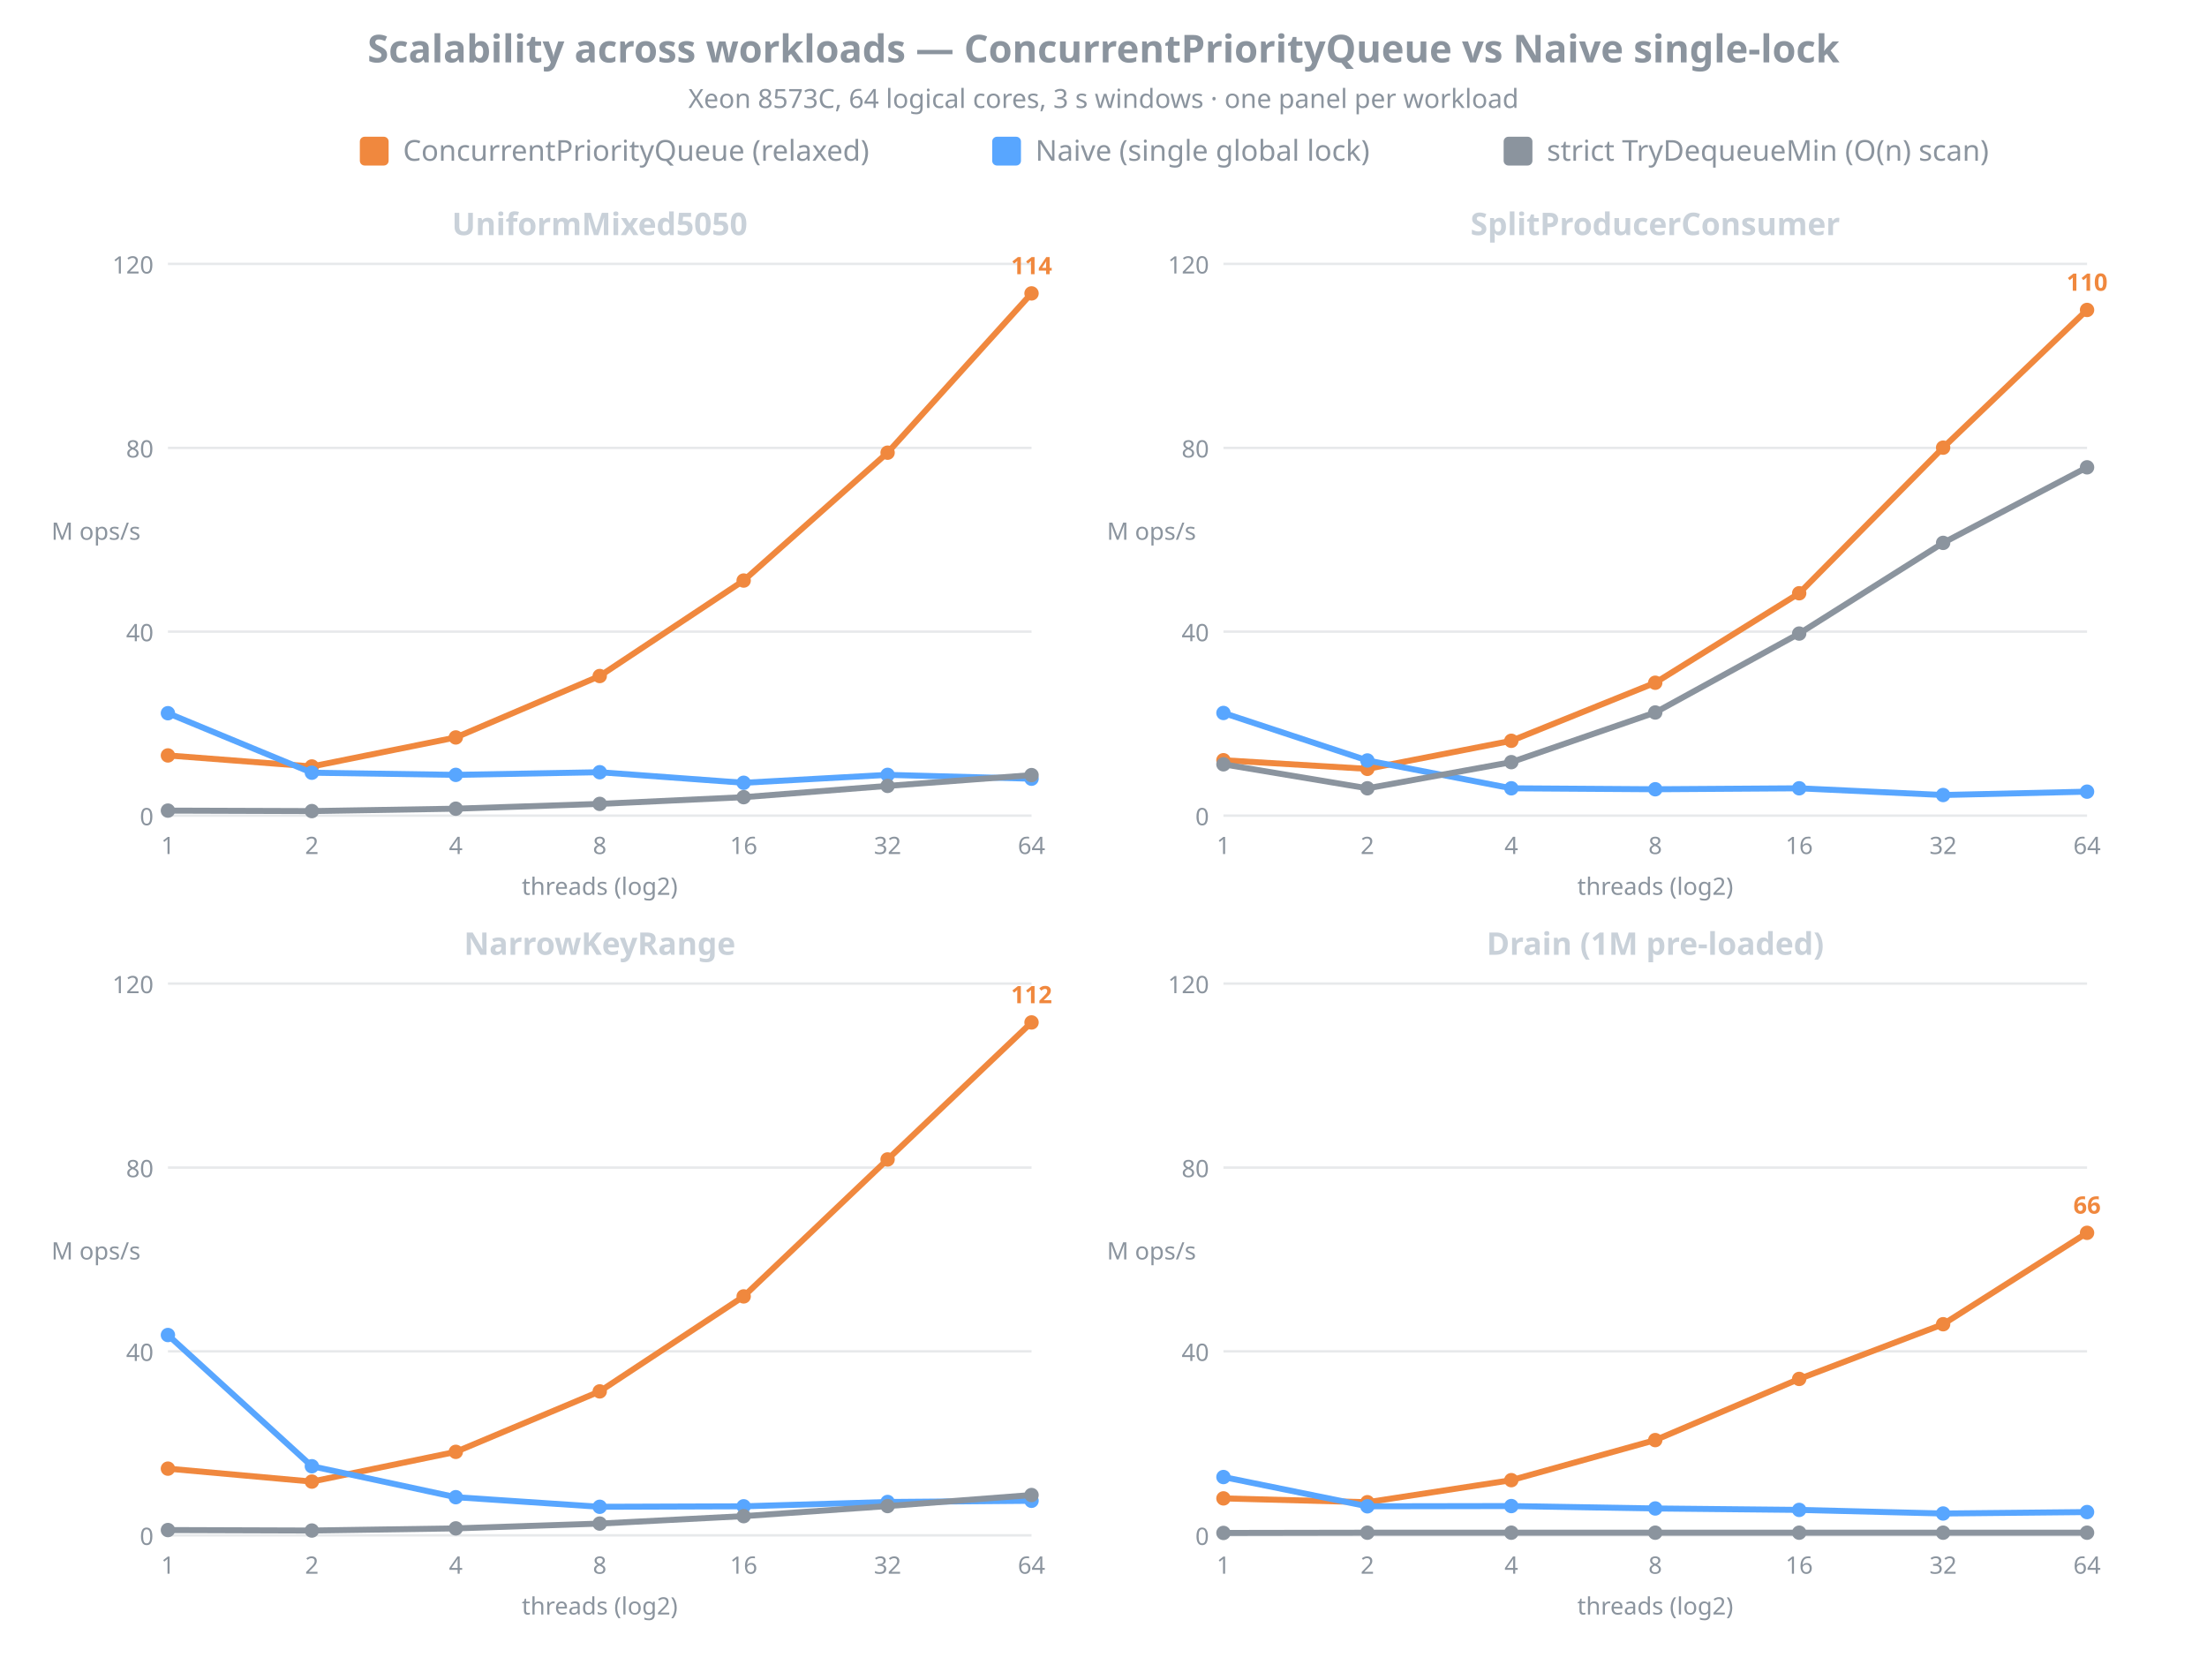
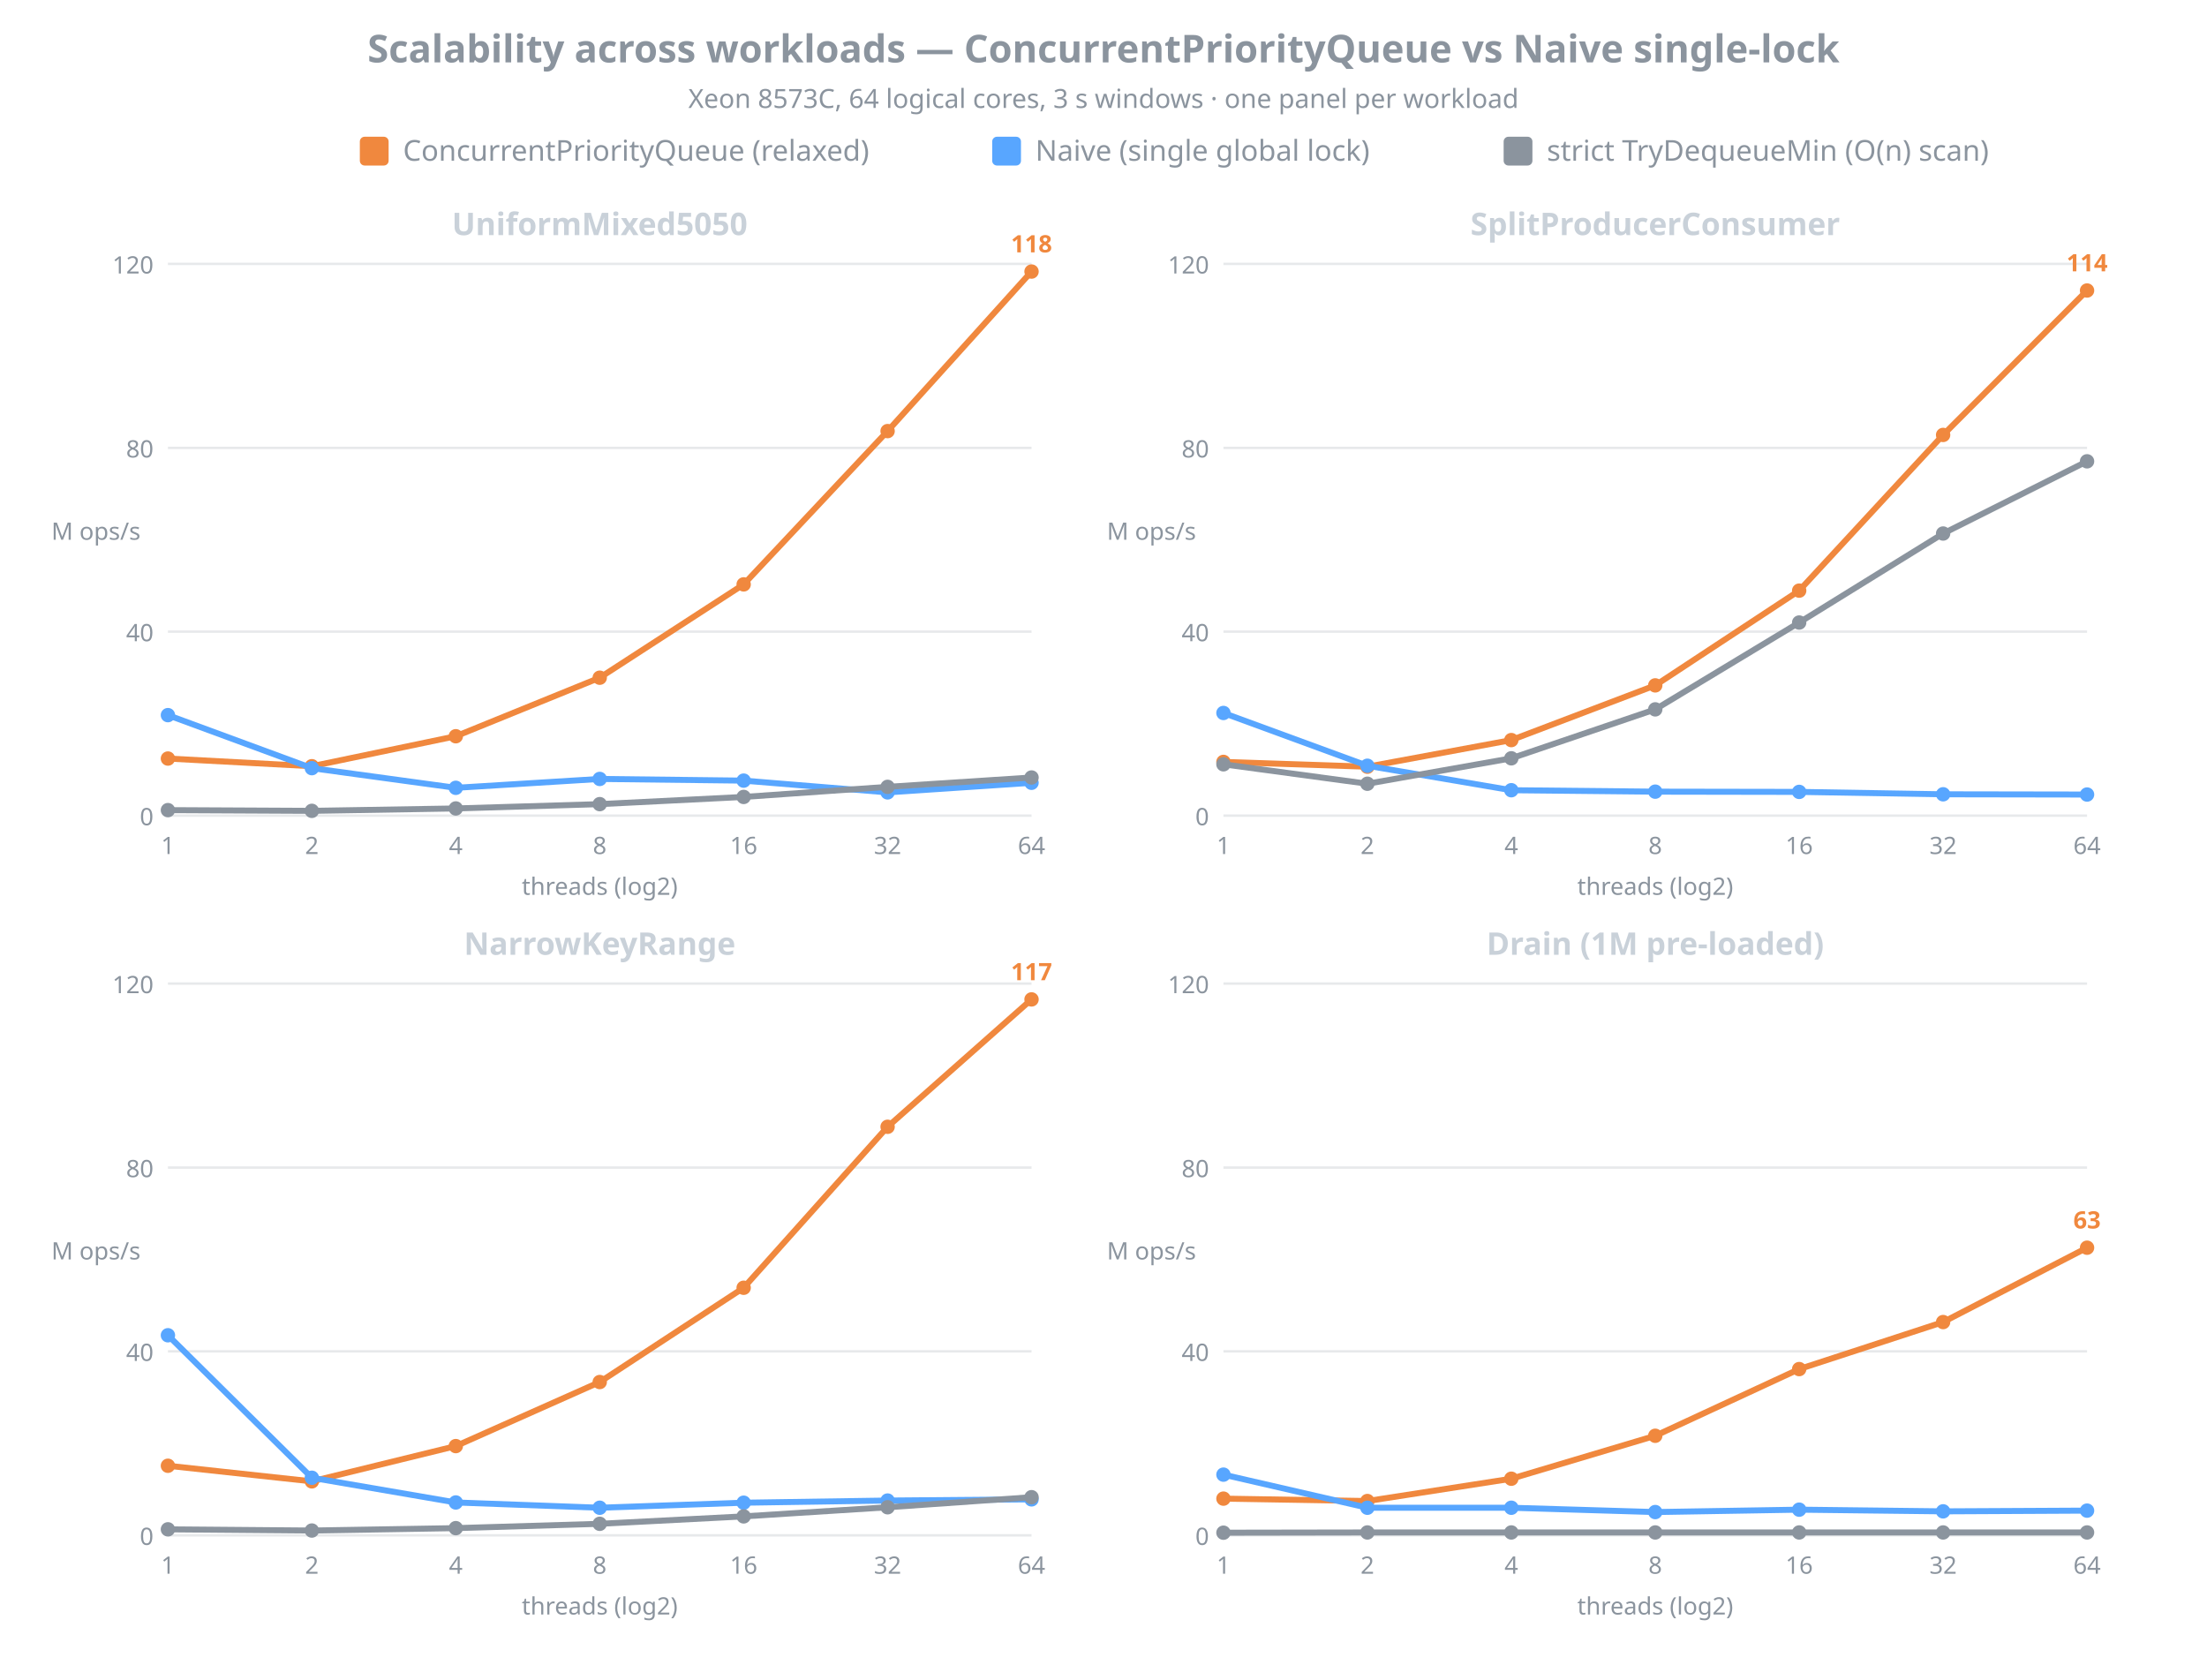
<svg xmlns="http://www.w3.org/2000/svg" viewBox="0 0 920 700" font-family="ui-sans-serif, system-ui, sans-serif" role="img" aria-label="Scalability across workloads — relaxed vs Naive single-lock">
  <text x="460.0" y="26.0" font-size="16" text-anchor="middle" fill="#8b949e" font-weight="bold">Scalability across workloads — ConcurrentPriorityQueue vs Naive single-lock</text>
  <text x="460.0" y="45.0" font-size="11" text-anchor="middle" fill="#8b949e" font-weight="normal">Xeon 8573C, 64 logical cores, 3 s windows · one panel per workload</text>
  <rect x="150" y="57" width="12" height="12" rx="2" fill="#f0883e" />
  <text x="168.0" y="67.0" font-size="12" text-anchor="start" fill="#8b949e" font-weight="normal">ConcurrentPriorityQueue (relaxed)</text>
  <rect x="413.6" y="57" width="12" height="12" rx="2" fill="#58a6ff" />
  <text x="431.6" y="67.0" font-size="12" text-anchor="start" fill="#8b949e" font-weight="normal">Naive (single global lock)</text>
  <rect x="626.8" y="57" width="12" height="12" rx="2" fill="#8b949e" />
  <text x="644.8" y="67.0" font-size="12" text-anchor="start" fill="#8b949e" font-weight="normal">strict TryDequeueMin (O(n) scan)</text>
  <text x="250.0" y="98.0" font-size="13" text-anchor="middle" fill="#c9d1d9" font-weight="bold">UniformMixed5050</text>
  <line x1="70" y1="340.0" x2="430" y2="340.0" stroke="#8b949e" stroke-opacity="0.2" stroke-width="1" />
  <text x="64.0" y="344.0" font-size="10" text-anchor="end" fill="#8b949e" font-weight="normal">0</text>
  <line x1="70" y1="263.3" x2="430" y2="263.3" stroke="#8b949e" stroke-opacity="0.2" stroke-width="1" />
  <text x="64.0" y="267.3" font-size="10" text-anchor="end" fill="#8b949e" font-weight="normal">40</text>
  <line x1="70" y1="186.7" x2="430" y2="186.7" stroke="#8b949e" stroke-opacity="0.2" stroke-width="1" />
  <text x="64.0" y="190.7" font-size="10" text-anchor="end" fill="#8b949e" font-weight="normal">80</text>
  <line x1="70" y1="110.0" x2="430" y2="110.0" stroke="#8b949e" stroke-opacity="0.2" stroke-width="1" />
  <text x="64.0" y="114.0" font-size="10" text-anchor="end" fill="#8b949e" font-weight="normal">120</text>
  <text x="70.0" y="356.0" font-size="10" text-anchor="middle" fill="#8b949e" font-weight="normal">1</text>
  <text x="130.0" y="356.0" font-size="10" text-anchor="middle" fill="#8b949e" font-weight="normal">2</text>
  <text x="190.0" y="356.0" font-size="10" text-anchor="middle" fill="#8b949e" font-weight="normal">4</text>
  <text x="250.0" y="356.0" font-size="10" text-anchor="middle" fill="#8b949e" font-weight="normal">8</text>
  <text x="310.0" y="356.0" font-size="10" text-anchor="middle" fill="#8b949e" font-weight="normal">16</text>
  <text x="370.0" y="356.0" font-size="10" text-anchor="middle" fill="#8b949e" font-weight="normal">32</text>
  <text x="430.0" y="356.0" font-size="10" text-anchor="middle" fill="#8b949e" font-weight="normal">64</text>
  <text x="250.0" y="373.0" font-size="10" text-anchor="middle" fill="#8b949e" font-weight="normal">threads (log2)</text>
  <text x="40.0" y="225.0" font-size="10" text-anchor="middle" fill="#8b949e" font-weight="normal">M ops/s</text>
-   <polyline points="70.0,314.9 130.0,319.5 190.0,307.4 250.0,281.8 310.0,242.0 370.0,188.7 430.0,122.3" fill="none" stroke="#f0883e" stroke-width="2.5" />
-   <circle cx="70.0" cy="314.9" r="3" fill="#f0883e" />
-   <circle cx="130.0" cy="319.5" r="3" fill="#f0883e" />
-   <circle cx="190.0" cy="307.4" r="3" fill="#f0883e" />
-   <circle cx="250.0" cy="281.8" r="3" fill="#f0883e" />
-   <circle cx="310.0" cy="242.0" r="3" fill="#f0883e" />
-   <circle cx="370.0" cy="188.7" r="3" fill="#f0883e" />
-   <circle cx="430.0" cy="122.3" r="3" fill="#f0883e" />
-   <polyline points="70.0,297.3 130.0,322.1 190.0,323.0 250.0,321.9 310.0,326.3 370.0,323.0 430.0,324.6" fill="none" stroke="#58a6ff" stroke-width="2.5" />
-   <circle cx="70.0" cy="297.3" r="3" fill="#58a6ff" />
-   <circle cx="130.0" cy="322.1" r="3" fill="#58a6ff" />
-   <circle cx="190.0" cy="323.0" r="3" fill="#58a6ff" />
-   <circle cx="250.0" cy="321.9" r="3" fill="#58a6ff" />
-   <circle cx="310.0" cy="326.3" r="3" fill="#58a6ff" />
-   <circle cx="370.0" cy="323.0" r="3" fill="#58a6ff" />
-   <circle cx="430.0" cy="324.6" r="3" fill="#58a6ff" />
-   <polyline points="70.0,337.9 130.0,338.1 190.0,337.1 250.0,335.1 310.0,332.3 370.0,327.6 430.0,323.1" fill="none" stroke="#8b949e" stroke-width="2.5" />
-   <circle cx="70.0" cy="337.9" r="3" fill="#8b949e" />
-   <circle cx="130.0" cy="338.1" r="3" fill="#8b949e" />
-   <circle cx="190.0" cy="337.1" r="3" fill="#8b949e" />
-   <circle cx="250.0" cy="335.1" r="3" fill="#8b949e" />
-   <circle cx="310.0" cy="332.3" r="3" fill="#8b949e" />
-   <circle cx="370.0" cy="327.6" r="3" fill="#8b949e" />
-   <circle cx="430.0" cy="323.1" r="3" fill="#8b949e" />
-   <text x="430.0" y="114.3" font-size="10" text-anchor="middle" fill="#f0883e" font-weight="bold">114</text>
+   <polyline points="70.0,316.2 130.0,319.4 190.0,306.9 250.0,282.5 310.0,243.6 370.0,179.7 430.0,113.2" fill="none" stroke="#f0883e" stroke-width="2.5" />
+   <circle cx="70.0" cy="316.2" r="3" fill="#f0883e" />
+   <circle cx="130.0" cy="319.4" r="3" fill="#f0883e" />
+   <circle cx="190.0" cy="306.9" r="3" fill="#f0883e" />
+   <circle cx="250.0" cy="282.5" r="3" fill="#f0883e" />
+   <circle cx="310.0" cy="243.6" r="3" fill="#f0883e" />
+   <circle cx="370.0" cy="179.7" r="3" fill="#f0883e" />
+   <circle cx="430.0" cy="113.2" r="3" fill="#f0883e" />
+   <polyline points="70.0,298.1 130.0,320.2 190.0,328.4 250.0,324.7 310.0,325.4 370.0,330.3 430.0,326.3" fill="none" stroke="#58a6ff" stroke-width="2.5" />
+   <circle cx="70.0" cy="298.1" r="3" fill="#58a6ff" />
+   <circle cx="130.0" cy="320.2" r="3" fill="#58a6ff" />
+   <circle cx="190.0" cy="328.4" r="3" fill="#58a6ff" />
+   <circle cx="250.0" cy="324.7" r="3" fill="#58a6ff" />
+   <circle cx="310.0" cy="325.4" r="3" fill="#58a6ff" />
+   <circle cx="370.0" cy="330.3" r="3" fill="#58a6ff" />
+   <circle cx="430.0" cy="326.3" r="3" fill="#58a6ff" />
+   <polyline points="70.0,337.7 130.0,338.0 190.0,337.0 250.0,335.2 310.0,332.2 370.0,328.0 430.0,324.1" fill="none" stroke="#8b949e" stroke-width="2.5" />
+   <circle cx="70.0" cy="337.7" r="3" fill="#8b949e" />
+   <circle cx="130.0" cy="338.0" r="3" fill="#8b949e" />
+   <circle cx="190.0" cy="337.0" r="3" fill="#8b949e" />
+   <circle cx="250.0" cy="335.2" r="3" fill="#8b949e" />
+   <circle cx="310.0" cy="332.2" r="3" fill="#8b949e" />
+   <circle cx="370.0" cy="328.0" r="3" fill="#8b949e" />
+   <circle cx="430.0" cy="324.1" r="3" fill="#8b949e" />
+   <text x="430.0" y="105.2" font-size="10" text-anchor="middle" fill="#f0883e" font-weight="bold">118</text>
  <text x="690.0" y="98.0" font-size="13" text-anchor="middle" fill="#c9d1d9" font-weight="bold">SplitProducerConsumer</text>
  <line x1="510" y1="340.0" x2="870" y2="340.0" stroke="#8b949e" stroke-opacity="0.2" stroke-width="1" />
  <text x="504.0" y="344.0" font-size="10" text-anchor="end" fill="#8b949e" font-weight="normal">0</text>
  <line x1="510" y1="263.3" x2="870" y2="263.3" stroke="#8b949e" stroke-opacity="0.2" stroke-width="1" />
  <text x="504.0" y="267.3" font-size="10" text-anchor="end" fill="#8b949e" font-weight="normal">40</text>
  <line x1="510" y1="186.7" x2="870" y2="186.7" stroke="#8b949e" stroke-opacity="0.2" stroke-width="1" />
  <text x="504.0" y="190.7" font-size="10" text-anchor="end" fill="#8b949e" font-weight="normal">80</text>
  <line x1="510" y1="110.0" x2="870" y2="110.0" stroke="#8b949e" stroke-opacity="0.2" stroke-width="1" />
  <text x="504.0" y="114.0" font-size="10" text-anchor="end" fill="#8b949e" font-weight="normal">120</text>
  <text x="510.0" y="356.0" font-size="10" text-anchor="middle" fill="#8b949e" font-weight="normal">1</text>
  <text x="570.0" y="356.0" font-size="10" text-anchor="middle" fill="#8b949e" font-weight="normal">2</text>
  <text x="630.0" y="356.0" font-size="10" text-anchor="middle" fill="#8b949e" font-weight="normal">4</text>
  <text x="690.0" y="356.0" font-size="10" text-anchor="middle" fill="#8b949e" font-weight="normal">8</text>
  <text x="750.0" y="356.0" font-size="10" text-anchor="middle" fill="#8b949e" font-weight="normal">16</text>
  <text x="810.0" y="356.0" font-size="10" text-anchor="middle" fill="#8b949e" font-weight="normal">32</text>
  <text x="870.0" y="356.0" font-size="10" text-anchor="middle" fill="#8b949e" font-weight="normal">64</text>
  <text x="690.0" y="373.0" font-size="10" text-anchor="middle" fill="#8b949e" font-weight="normal">threads (log2)</text>
  <text x="480.0" y="225.0" font-size="10" text-anchor="middle" fill="#8b949e" font-weight="normal">M ops/s</text>
-   <polyline points="510.0,316.9 570.0,320.5 630.0,308.8 690.0,284.6 750.0,247.3 810.0,186.6 870.0,129.2" fill="none" stroke="#f0883e" stroke-width="2.5" />
-   <circle cx="510.0" cy="316.9" r="3" fill="#f0883e" />
-   <circle cx="570.0" cy="320.5" r="3" fill="#f0883e" />
-   <circle cx="630.0" cy="308.8" r="3" fill="#f0883e" />
-   <circle cx="690.0" cy="284.6" r="3" fill="#f0883e" />
-   <circle cx="750.0" cy="247.3" r="3" fill="#f0883e" />
-   <circle cx="810.0" cy="186.6" r="3" fill="#f0883e" />
-   <circle cx="870.0" cy="129.2" r="3" fill="#f0883e" />
-   <polyline points="510.0,297.2 570.0,317.0 630.0,328.6 690.0,329.0 750.0,328.6 810.0,331.4 870.0,330.0" fill="none" stroke="#58a6ff" stroke-width="2.5" />
+   <polyline points="510.0,317.6 570.0,319.6 630.0,308.5 690.0,285.7 750.0,246.2 810.0,181.3 870.0,121.1" fill="none" stroke="#f0883e" stroke-width="2.5" />
+   <circle cx="510.0" cy="317.6" r="3" fill="#f0883e" />
+   <circle cx="570.0" cy="319.6" r="3" fill="#f0883e" />
+   <circle cx="630.0" cy="308.5" r="3" fill="#f0883e" />
+   <circle cx="690.0" cy="285.7" r="3" fill="#f0883e" />
+   <circle cx="750.0" cy="246.2" r="3" fill="#f0883e" />
+   <circle cx="810.0" cy="181.3" r="3" fill="#f0883e" />
+   <circle cx="870.0" cy="121.1" r="3" fill="#f0883e" />
+   <polyline points="510.0,297.2 570.0,319.2 630.0,329.4 690.0,330.0 750.0,330.1 810.0,331.1 870.0,331.2" fill="none" stroke="#58a6ff" stroke-width="2.5" />
  <circle cx="510.0" cy="297.2" r="3" fill="#58a6ff" />
-   <circle cx="570.0" cy="317.0" r="3" fill="#58a6ff" />
-   <circle cx="630.0" cy="328.6" r="3" fill="#58a6ff" />
-   <circle cx="690.0" cy="329.0" r="3" fill="#58a6ff" />
-   <circle cx="750.0" cy="328.6" r="3" fill="#58a6ff" />
-   <circle cx="810.0" cy="331.4" r="3" fill="#58a6ff" />
-   <circle cx="870.0" cy="330.0" r="3" fill="#58a6ff" />
-   <polyline points="510.0,318.6 570.0,328.6 630.0,317.7 690.0,297.0 750.0,264.1 810.0,226.3 870.0,194.8" fill="none" stroke="#8b949e" stroke-width="2.5" />
+   <circle cx="570.0" cy="319.2" r="3" fill="#58a6ff" />
+   <circle cx="630.0" cy="329.4" r="3" fill="#58a6ff" />
+   <circle cx="690.0" cy="330.0" r="3" fill="#58a6ff" />
+   <circle cx="750.0" cy="330.1" r="3" fill="#58a6ff" />
+   <circle cx="810.0" cy="331.1" r="3" fill="#58a6ff" />
+   <circle cx="870.0" cy="331.2" r="3" fill="#58a6ff" />
+   <polyline points="510.0,318.6 570.0,326.7 630.0,316.1 690.0,295.7 750.0,259.5 810.0,222.4 870.0,192.3" fill="none" stroke="#8b949e" stroke-width="2.5" />
  <circle cx="510.0" cy="318.6" r="3" fill="#8b949e" />
-   <circle cx="570.0" cy="328.6" r="3" fill="#8b949e" />
-   <circle cx="630.0" cy="317.7" r="3" fill="#8b949e" />
-   <circle cx="690.0" cy="297.0" r="3" fill="#8b949e" />
-   <circle cx="750.0" cy="264.1" r="3" fill="#8b949e" />
-   <circle cx="810.0" cy="226.3" r="3" fill="#8b949e" />
-   <circle cx="870.0" cy="194.8" r="3" fill="#8b949e" />
-   <text x="870.0" y="121.2" font-size="10" text-anchor="middle" fill="#f0883e" font-weight="bold">110</text>
+   <circle cx="570.0" cy="326.7" r="3" fill="#8b949e" />
+   <circle cx="630.0" cy="316.1" r="3" fill="#8b949e" />
+   <circle cx="690.0" cy="295.7" r="3" fill="#8b949e" />
+   <circle cx="750.0" cy="259.5" r="3" fill="#8b949e" />
+   <circle cx="810.0" cy="222.4" r="3" fill="#8b949e" />
+   <circle cx="870.0" cy="192.3" r="3" fill="#8b949e" />
+   <text x="870.0" y="113.1" font-size="10" text-anchor="middle" fill="#f0883e" font-weight="bold">114</text>
  <text x="250.0" y="398.0" font-size="13" text-anchor="middle" fill="#c9d1d9" font-weight="bold">NarrowKeyRange</text>
  <line x1="70" y1="640.0" x2="430" y2="640.0" stroke="#8b949e" stroke-opacity="0.2" stroke-width="1" />
  <text x="64.0" y="644.0" font-size="10" text-anchor="end" fill="#8b949e" font-weight="normal">0</text>
  <line x1="70" y1="563.3" x2="430" y2="563.3" stroke="#8b949e" stroke-opacity="0.2" stroke-width="1" />
  <text x="64.0" y="567.3" font-size="10" text-anchor="end" fill="#8b949e" font-weight="normal">40</text>
  <line x1="70" y1="486.7" x2="430" y2="486.7" stroke="#8b949e" stroke-opacity="0.2" stroke-width="1" />
  <text x="64.0" y="490.7" font-size="10" text-anchor="end" fill="#8b949e" font-weight="normal">80</text>
  <line x1="70" y1="410.0" x2="430" y2="410.0" stroke="#8b949e" stroke-opacity="0.2" stroke-width="1" />
  <text x="64.0" y="414.0" font-size="10" text-anchor="end" fill="#8b949e" font-weight="normal">120</text>
  <text x="70.0" y="656.0" font-size="10" text-anchor="middle" fill="#8b949e" font-weight="normal">1</text>
  <text x="130.0" y="656.0" font-size="10" text-anchor="middle" fill="#8b949e" font-weight="normal">2</text>
  <text x="190.0" y="656.0" font-size="10" text-anchor="middle" fill="#8b949e" font-weight="normal">4</text>
  <text x="250.0" y="656.0" font-size="10" text-anchor="middle" fill="#8b949e" font-weight="normal">8</text>
  <text x="310.0" y="656.0" font-size="10" text-anchor="middle" fill="#8b949e" font-weight="normal">16</text>
  <text x="370.0" y="656.0" font-size="10" text-anchor="middle" fill="#8b949e" font-weight="normal">32</text>
  <text x="430.0" y="656.0" font-size="10" text-anchor="middle" fill="#8b949e" font-weight="normal">64</text>
  <text x="250.0" y="673.0" font-size="10" text-anchor="middle" fill="#8b949e" font-weight="normal">threads (log2)</text>
  <text x="40.0" y="525.0" font-size="10" text-anchor="middle" fill="#8b949e" font-weight="normal">M ops/s</text>
-   <polyline points="70.0,612.2 130.0,617.6 190.0,605.2 250.0,580.0 310.0,540.4 370.0,483.3 430.0,426.2" fill="none" stroke="#f0883e" stroke-width="2.5" />
-   <circle cx="70.0" cy="612.2" r="3" fill="#f0883e" />
-   <circle cx="130.0" cy="617.6" r="3" fill="#f0883e" />
-   <circle cx="190.0" cy="605.2" r="3" fill="#f0883e" />
-   <circle cx="250.0" cy="580.0" r="3" fill="#f0883e" />
-   <circle cx="310.0" cy="540.4" r="3" fill="#f0883e" />
-   <circle cx="370.0" cy="483.3" r="3" fill="#f0883e" />
-   <circle cx="430.0" cy="426.2" r="3" fill="#f0883e" />
-   <polyline points="70.0,556.5 130.0,611.2 190.0,624.1 250.0,628.1 310.0,627.9 370.0,626.1 430.0,625.6" fill="none" stroke="#58a6ff" stroke-width="2.5" />
-   <circle cx="70.0" cy="556.5" r="3" fill="#58a6ff" />
-   <circle cx="130.0" cy="611.2" r="3" fill="#58a6ff" />
-   <circle cx="190.0" cy="624.1" r="3" fill="#58a6ff" />
-   <circle cx="250.0" cy="628.1" r="3" fill="#58a6ff" />
-   <circle cx="310.0" cy="627.9" r="3" fill="#58a6ff" />
-   <circle cx="370.0" cy="626.1" r="3" fill="#58a6ff" />
-   <circle cx="430.0" cy="625.6" r="3" fill="#58a6ff" />
-   <polyline points="70.0,637.8 130.0,638.0 190.0,637.1 250.0,635.1 310.0,632.0 370.0,627.8 430.0,623.2" fill="none" stroke="#8b949e" stroke-width="2.5" />
-   <circle cx="70.0" cy="637.8" r="3" fill="#8b949e" />
+   <polyline points="70.0,611.0 130.0,617.5 190.0,602.8 250.0,576.1 310.0,536.8 370.0,469.7 430.0,416.6" fill="none" stroke="#f0883e" stroke-width="2.5" />
+   <circle cx="70.0" cy="611.0" r="3" fill="#f0883e" />
+   <circle cx="130.0" cy="617.5" r="3" fill="#f0883e" />
+   <circle cx="190.0" cy="602.8" r="3" fill="#f0883e" />
+   <circle cx="250.0" cy="576.1" r="3" fill="#f0883e" />
+   <circle cx="310.0" cy="536.8" r="3" fill="#f0883e" />
+   <circle cx="370.0" cy="469.7" r="3" fill="#f0883e" />
+   <circle cx="430.0" cy="416.6" r="3" fill="#f0883e" />
+   <polyline points="70.0,556.6 130.0,616.0 190.0,626.3 250.0,628.5 310.0,626.4 370.0,625.5 430.0,625.0" fill="none" stroke="#58a6ff" stroke-width="2.5" />
+   <circle cx="70.0" cy="556.6" r="3" fill="#58a6ff" />
+   <circle cx="130.0" cy="616.0" r="3" fill="#58a6ff" />
+   <circle cx="190.0" cy="626.3" r="3" fill="#58a6ff" />
+   <circle cx="250.0" cy="628.5" r="3" fill="#58a6ff" />
+   <circle cx="310.0" cy="626.4" r="3" fill="#58a6ff" />
+   <circle cx="370.0" cy="625.5" r="3" fill="#58a6ff" />
+   <circle cx="430.0" cy="625.0" r="3" fill="#58a6ff" />
+   <polyline points="70.0,637.5 130.0,638.0 190.0,637.0 250.0,635.2 310.0,632.1 370.0,628.3 430.0,624.1" fill="none" stroke="#8b949e" stroke-width="2.5" />
+   <circle cx="70.0" cy="637.5" r="3" fill="#8b949e" />
  <circle cx="130.0" cy="638.0" r="3" fill="#8b949e" />
-   <circle cx="190.0" cy="637.1" r="3" fill="#8b949e" />
-   <circle cx="250.0" cy="635.1" r="3" fill="#8b949e" />
-   <circle cx="310.0" cy="632.0" r="3" fill="#8b949e" />
-   <circle cx="370.0" cy="627.8" r="3" fill="#8b949e" />
-   <circle cx="430.0" cy="623.2" r="3" fill="#8b949e" />
-   <text x="430.0" y="418.2" font-size="10" text-anchor="middle" fill="#f0883e" font-weight="bold">112</text>
+   <circle cx="190.0" cy="637.0" r="3" fill="#8b949e" />
+   <circle cx="250.0" cy="635.2" r="3" fill="#8b949e" />
+   <circle cx="310.0" cy="632.1" r="3" fill="#8b949e" />
+   <circle cx="370.0" cy="628.3" r="3" fill="#8b949e" />
+   <circle cx="430.0" cy="624.1" r="3" fill="#8b949e" />
+   <text x="430.0" y="408.6" font-size="10" text-anchor="middle" fill="#f0883e" font-weight="bold">117</text>
  <text x="690.0" y="398.0" font-size="13" text-anchor="middle" fill="#c9d1d9" font-weight="bold">Drain (1M pre-loaded)</text>
  <line x1="510" y1="640.0" x2="870" y2="640.0" stroke="#8b949e" stroke-opacity="0.2" stroke-width="1" />
  <text x="504.0" y="644.0" font-size="10" text-anchor="end" fill="#8b949e" font-weight="normal">0</text>
  <line x1="510" y1="563.3" x2="870" y2="563.3" stroke="#8b949e" stroke-opacity="0.2" stroke-width="1" />
  <text x="504.0" y="567.3" font-size="10" text-anchor="end" fill="#8b949e" font-weight="normal">40</text>
  <line x1="510" y1="486.7" x2="870" y2="486.7" stroke="#8b949e" stroke-opacity="0.2" stroke-width="1" />
  <text x="504.0" y="490.7" font-size="10" text-anchor="end" fill="#8b949e" font-weight="normal">80</text>
  <line x1="510" y1="410.0" x2="870" y2="410.0" stroke="#8b949e" stroke-opacity="0.2" stroke-width="1" />
  <text x="504.0" y="414.0" font-size="10" text-anchor="end" fill="#8b949e" font-weight="normal">120</text>
  <text x="510.0" y="656.0" font-size="10" text-anchor="middle" fill="#8b949e" font-weight="normal">1</text>
  <text x="570.0" y="656.0" font-size="10" text-anchor="middle" fill="#8b949e" font-weight="normal">2</text>
  <text x="630.0" y="656.0" font-size="10" text-anchor="middle" fill="#8b949e" font-weight="normal">4</text>
  <text x="690.0" y="656.0" font-size="10" text-anchor="middle" fill="#8b949e" font-weight="normal">8</text>
  <text x="750.0" y="656.0" font-size="10" text-anchor="middle" fill="#8b949e" font-weight="normal">16</text>
  <text x="810.0" y="656.0" font-size="10" text-anchor="middle" fill="#8b949e" font-weight="normal">32</text>
  <text x="870.0" y="656.0" font-size="10" text-anchor="middle" fill="#8b949e" font-weight="normal">64</text>
  <text x="690.0" y="673.0" font-size="10" text-anchor="middle" fill="#8b949e" font-weight="normal">threads (log2)</text>
  <text x="480.0" y="525.0" font-size="10" text-anchor="middle" fill="#8b949e" font-weight="normal">M ops/s</text>
-   <polyline points="510.0,624.6 570.0,626.2 630.0,617.0 690.0,600.3 750.0,574.8 810.0,552.0 870.0,513.9" fill="none" stroke="#f0883e" stroke-width="2.5" />
-   <circle cx="510.0" cy="624.6" r="3" fill="#f0883e" />
-   <circle cx="570.0" cy="626.2" r="3" fill="#f0883e" />
-   <circle cx="630.0" cy="617.0" r="3" fill="#f0883e" />
-   <circle cx="690.0" cy="600.3" r="3" fill="#f0883e" />
-   <circle cx="750.0" cy="574.8" r="3" fill="#f0883e" />
-   <circle cx="810.0" cy="552.0" r="3" fill="#f0883e" />
-   <circle cx="870.0" cy="513.9" r="3" fill="#f0883e" />
-   <polyline points="510.0,615.7 570.0,627.9 630.0,627.8 690.0,628.8 750.0,629.4 810.0,630.9 870.0,630.3" fill="none" stroke="#58a6ff" stroke-width="2.5" />
-   <circle cx="510.0" cy="615.7" r="3" fill="#58a6ff" />
-   <circle cx="570.0" cy="627.9" r="3" fill="#58a6ff" />
-   <circle cx="630.0" cy="627.8" r="3" fill="#58a6ff" />
-   <circle cx="690.0" cy="628.8" r="3" fill="#58a6ff" />
-   <circle cx="750.0" cy="629.4" r="3" fill="#58a6ff" />
-   <circle cx="810.0" cy="630.9" r="3" fill="#58a6ff" />
-   <circle cx="870.0" cy="630.3" r="3" fill="#58a6ff" />
-   <polyline points="510.0,639.0 570.0,638.9 630.0,638.9 690.0,638.9 750.0,638.9 810.0,638.9 870.0,638.9" fill="none" stroke="#8b949e" stroke-width="2.5" />
-   <circle cx="510.0" cy="639.0" r="3" fill="#8b949e" />
-   <circle cx="570.0" cy="638.9" r="3" fill="#8b949e" />
-   <circle cx="630.0" cy="638.9" r="3" fill="#8b949e" />
-   <circle cx="690.0" cy="638.9" r="3" fill="#8b949e" />
-   <circle cx="750.0" cy="638.9" r="3" fill="#8b949e" />
-   <circle cx="810.0" cy="638.9" r="3" fill="#8b949e" />
-   <circle cx="870.0" cy="638.9" r="3" fill="#8b949e" />
-   <text x="870.0" y="505.9" font-size="10" text-anchor="middle" fill="#f0883e" font-weight="bold">66</text>
+   <polyline points="510.0,624.7 570.0,625.7 630.0,616.4 690.0,598.5 750.0,570.7 810.0,551.1 870.0,520.1" fill="none" stroke="#f0883e" stroke-width="2.5" />
+   <circle cx="510.0" cy="624.7" r="3" fill="#f0883e" />
+   <circle cx="570.0" cy="625.7" r="3" fill="#f0883e" />
+   <circle cx="630.0" cy="616.4" r="3" fill="#f0883e" />
+   <circle cx="690.0" cy="598.5" r="3" fill="#f0883e" />
+   <circle cx="750.0" cy="570.7" r="3" fill="#f0883e" />
+   <circle cx="810.0" cy="551.1" r="3" fill="#f0883e" />
+   <circle cx="870.0" cy="520.1" r="3" fill="#f0883e" />
+   <polyline points="510.0,614.7 570.0,628.5 630.0,628.5 690.0,630.3 750.0,629.3 810.0,630.0 870.0,629.7" fill="none" stroke="#58a6ff" stroke-width="2.5" />
+   <circle cx="510.0" cy="614.7" r="3" fill="#58a6ff" />
+   <circle cx="570.0" cy="628.5" r="3" fill="#58a6ff" />
+   <circle cx="630.0" cy="628.5" r="3" fill="#58a6ff" />
+   <circle cx="690.0" cy="630.3" r="3" fill="#58a6ff" />
+   <circle cx="750.0" cy="629.3" r="3" fill="#58a6ff" />
+   <circle cx="810.0" cy="630.0" r="3" fill="#58a6ff" />
+   <circle cx="870.0" cy="629.7" r="3" fill="#58a6ff" />
+   <polyline points="510.0,638.9 570.0,638.8 630.0,638.8 690.0,638.8 750.0,638.8 810.0,638.8 870.0,638.8" fill="none" stroke="#8b949e" stroke-width="2.5" />
+   <circle cx="510.0" cy="638.9" r="3" fill="#8b949e" />
+   <circle cx="570.0" cy="638.8" r="3" fill="#8b949e" />
+   <circle cx="630.0" cy="638.8" r="3" fill="#8b949e" />
+   <circle cx="690.0" cy="638.8" r="3" fill="#8b949e" />
+   <circle cx="750.0" cy="638.8" r="3" fill="#8b949e" />
+   <circle cx="810.0" cy="638.8" r="3" fill="#8b949e" />
+   <circle cx="870.0" cy="638.8" r="3" fill="#8b949e" />
+   <text x="870.0" y="512.1" font-size="10" text-anchor="middle" fill="#f0883e" font-weight="bold">63</text>
</svg>
